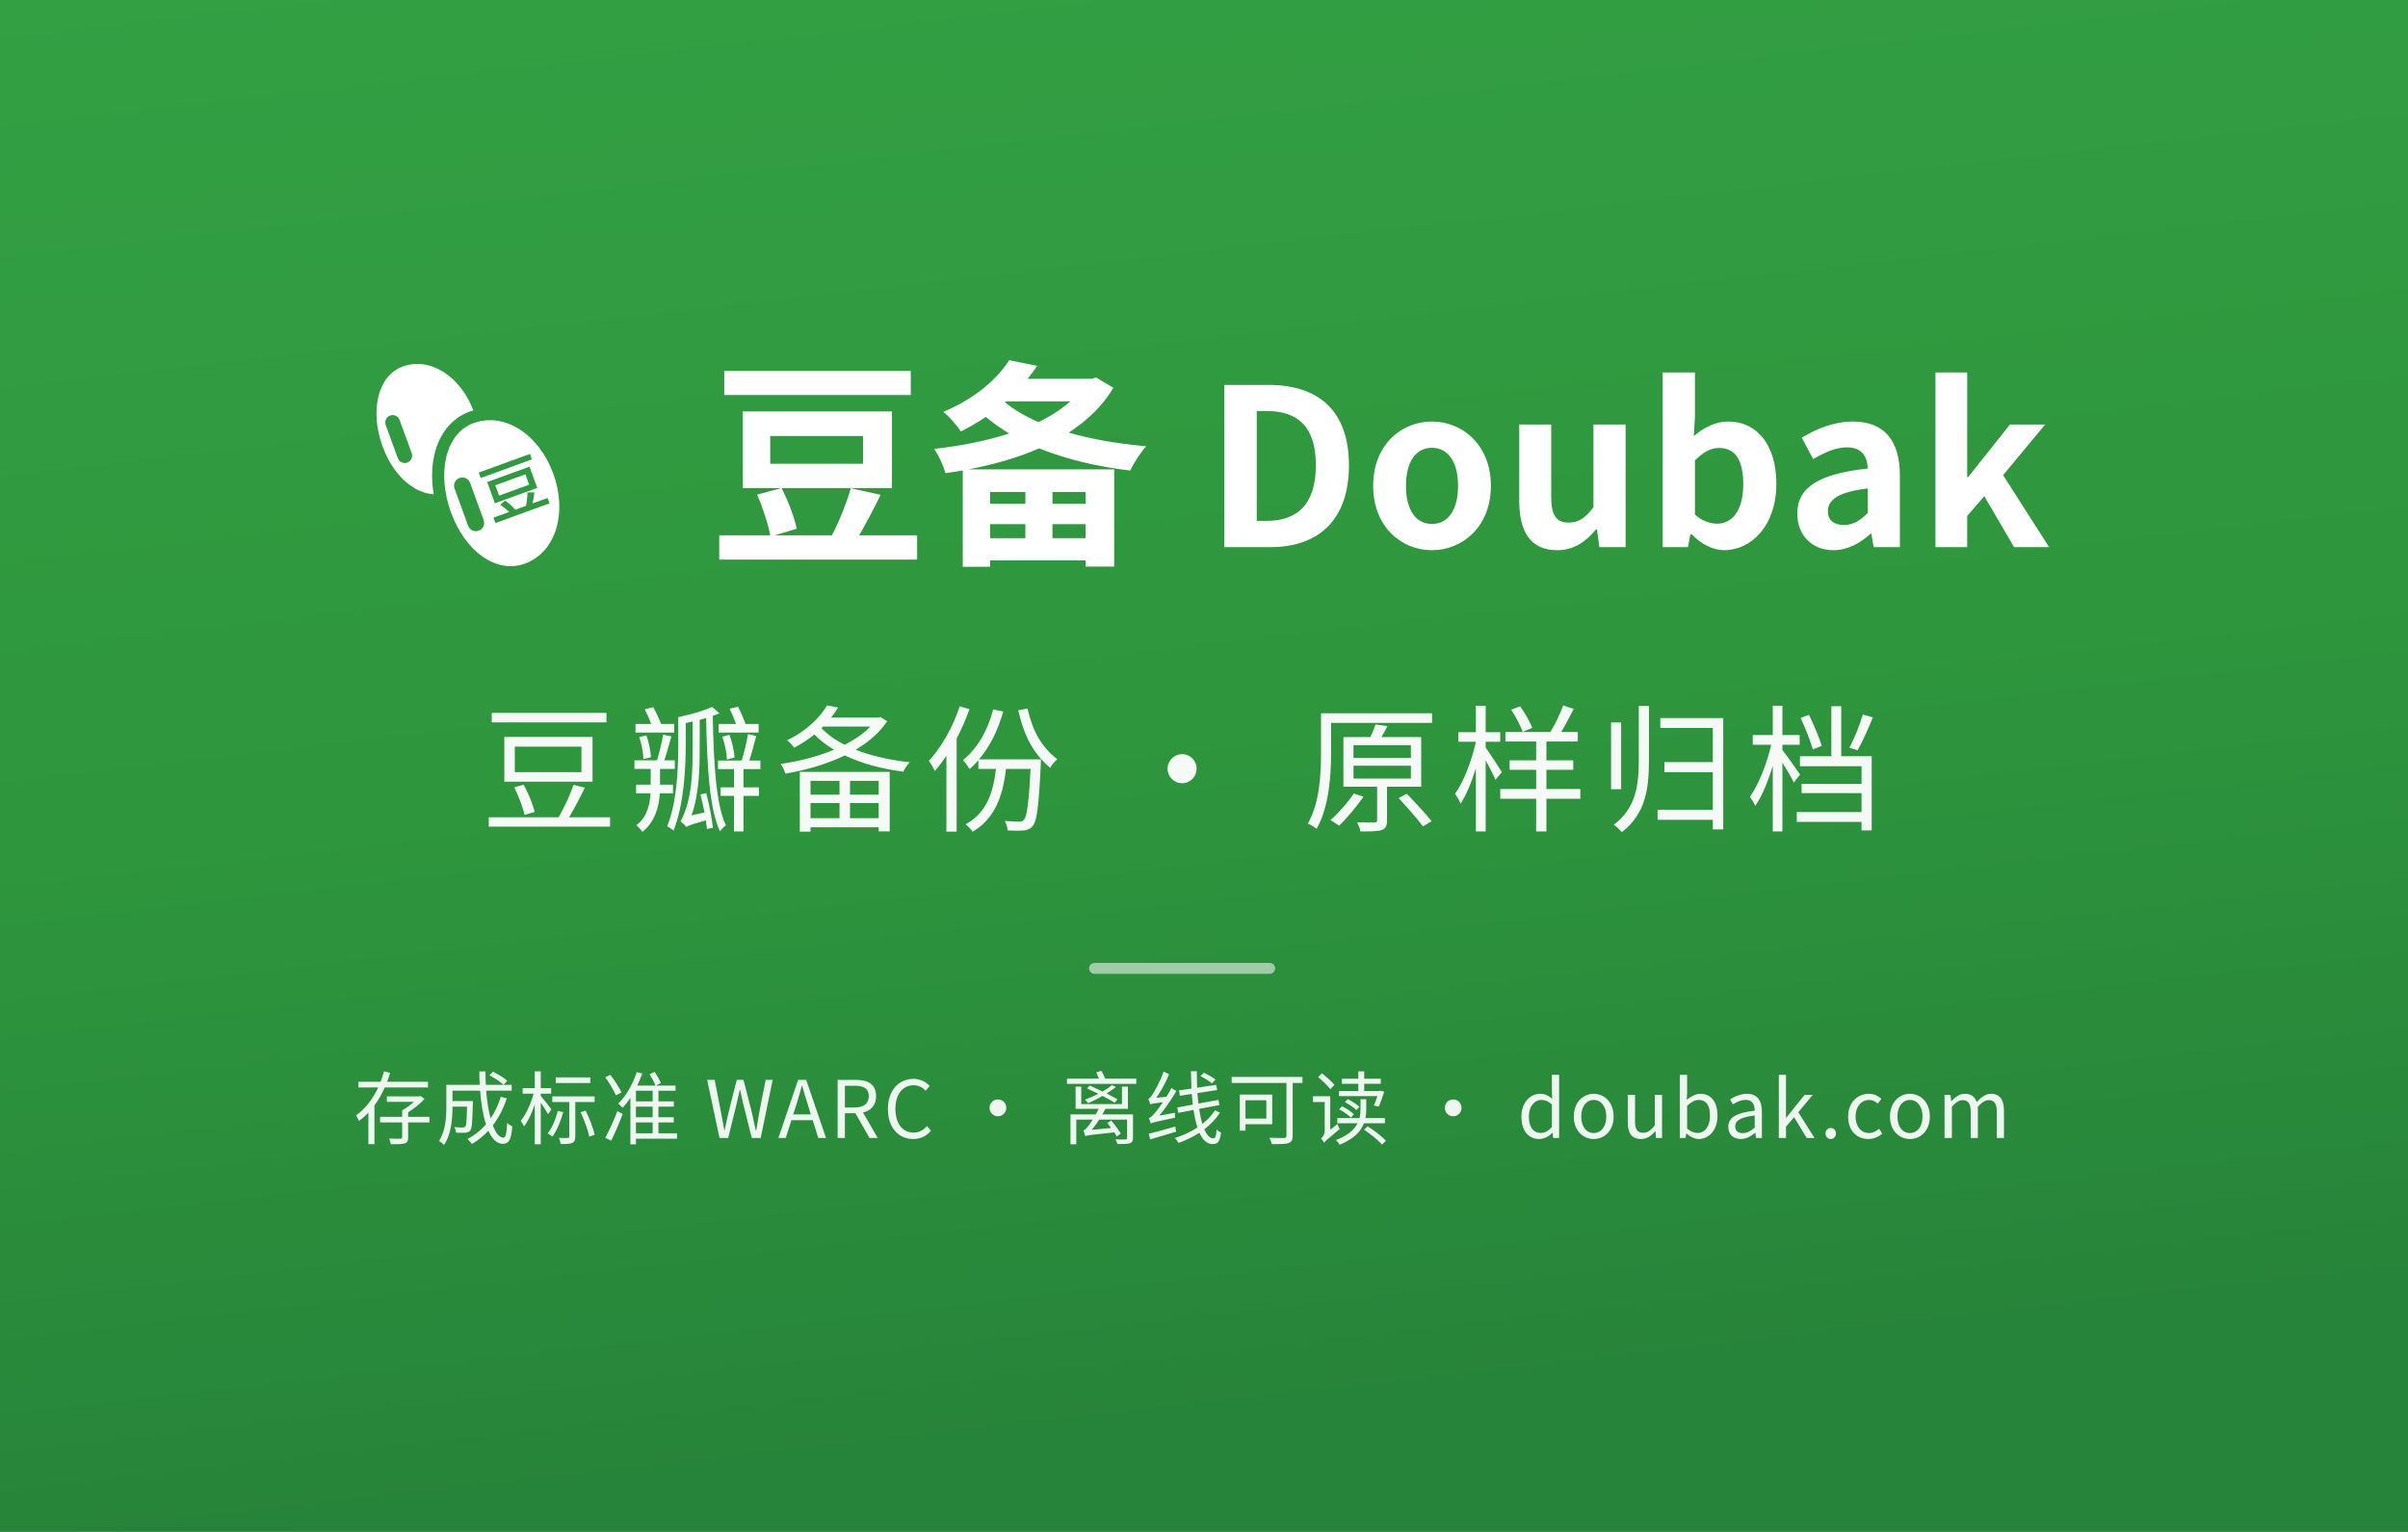
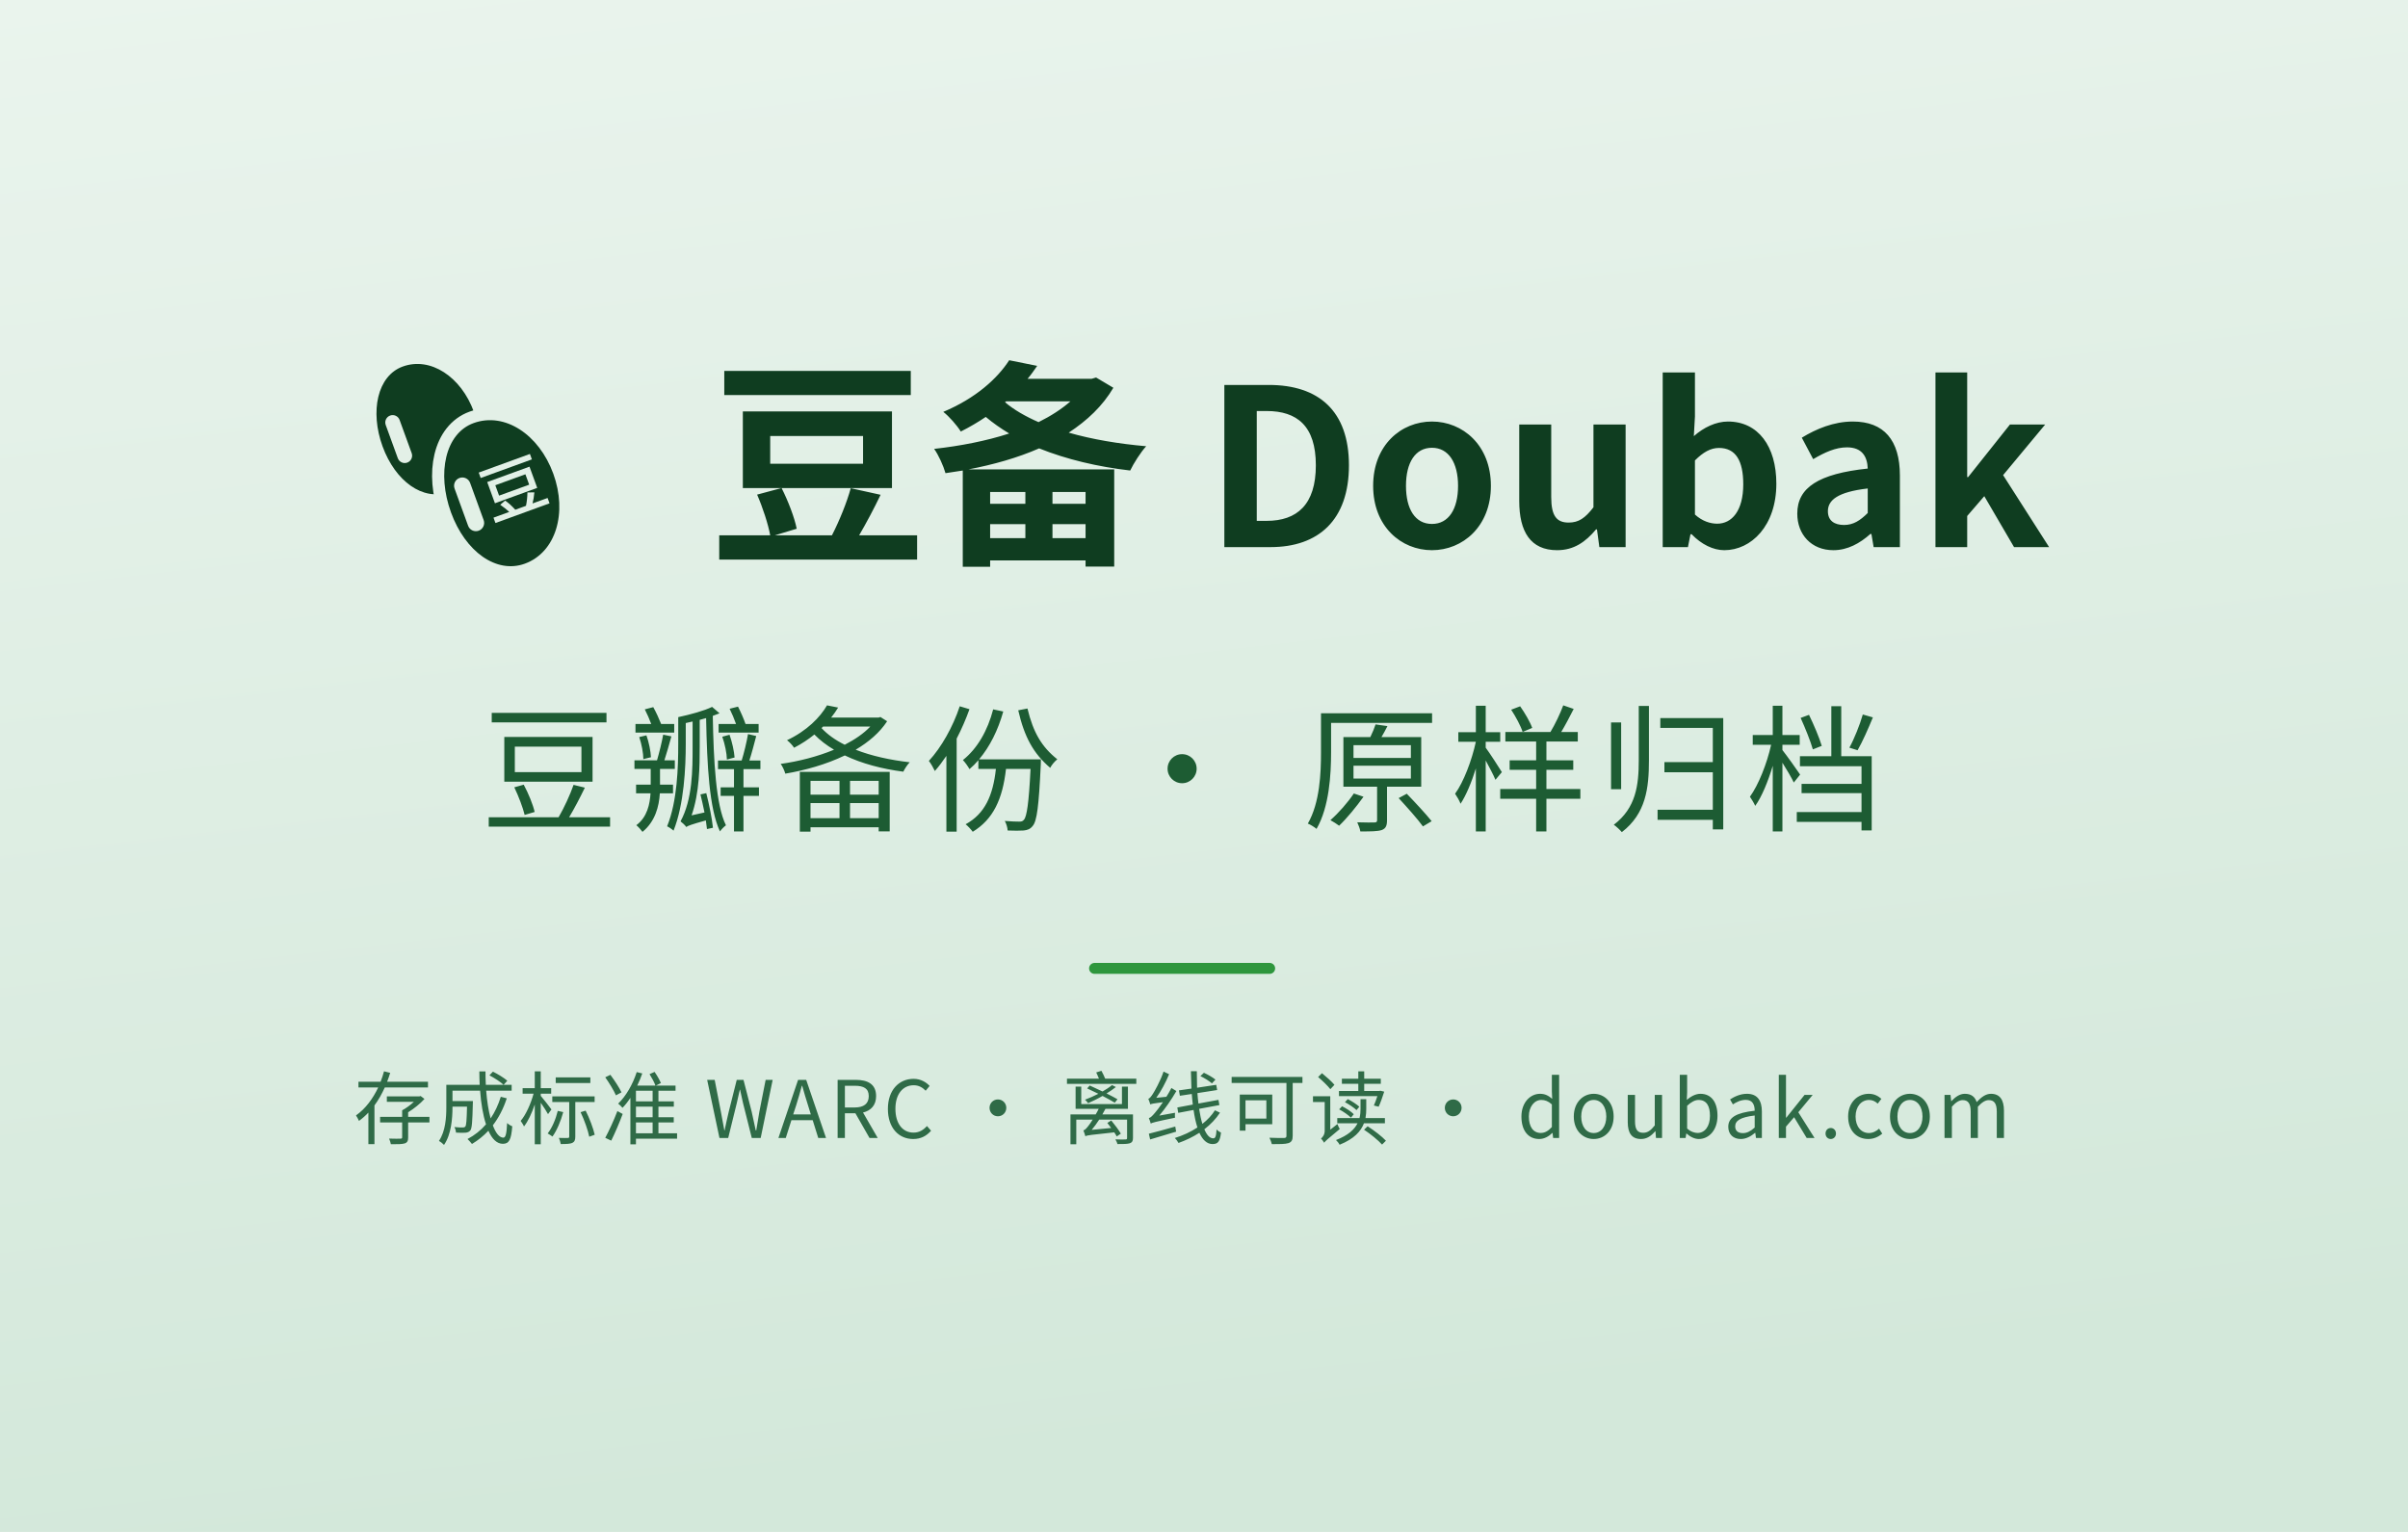
<svg xmlns="http://www.w3.org/2000/svg" width="440" height="280" viewBox="0 0 440 280" role="img" aria-label="豆备 Doubak —— 豆瓣备份与原样归档">
  <defs>
    <linearGradient id="bg" x1="0" y1="0" x2="0.18" y2="1">
-       <stop offset="0" stop-color="#33a044" />
-       <stop offset="0.55" stop-color="#2e963d" />
-       <stop offset="1" stop-color="#26833a" />
+       <stop offset="0" stop-color="#eaf4ed" />
+       <stop offset="1" stop-color="#d3e8da" />
    </linearGradient>
  </defs>
  <rect width="440" height="280" fill="url(#bg)" />
-   <g transform="translate(57.5,57) scale(2.333333)" color="#ffffff">
+   <g transform="translate(57.5,57) scale(2.333333)" color="#0f3d20">
    <mask id="m-bm" maskUnits="userSpaceOnUse" x="0" y="0" width="24" height="24">
      <rect width="24" height="24" fill="#fff" />
      <path d="M 0 -5.2 C 2.3 -5.2 4 -2.9 4 0 C 4 2.9 2.3 5.2 0 5.2 C -2.1 5.2 -3.6 3 -3.6 0.1 C -3.6 -2.8 -2.1 -5.2 0 -5.2 Z" transform="translate(14.45 14.22) rotate(-20) scale(1.127)" fill="#000" stroke="#000" stroke-width="1.686" stroke-linejoin="round" />
      <rect x="-2.8" y="-1.95" width="1.15" height="3.9" rx="0.575" transform="translate(8.683 9.2) rotate(-20) scale(1.006)" fill="#000" />
    </mask>
    <mask id="m-fm" maskUnits="userSpaceOnUse" x="0" y="0" width="24" height="24">
      <rect width="24" height="24" fill="#fff" />
      <rect x="-2.8" y="-1.95" width="1.15" height="3.9" rx="0.575" transform="translate(14.45 14.22) rotate(-20) scale(1.127)" fill="#000" />
      <path d="M 65.02 30.16 L 18.57 30.16 L 18.57 46.18 L 65.02 46.18 Z M 9.11 21.78 L 74.39 21.78 L 74.39 54.56 L 9.11 54.56 Z M 2.23 4.65 L 81.27 4.65 L 81.27 13.04 L 2.23 13.04 Z M 24.34 55.95 C 27.8 60.79 30.89 66.63 33.63 73.45 L 50.16 73.45 C 53.43 68.18 56.31 62.34 58.78 55.95 L 68.28 59.21 C 65.79 64.6 63.11 69.36 60.27 73.45 L 83.5 73.45 L 83.5 81.74 L 0 81.74 L 0 73.45 L 24.34 73.45 C 22.1 69.04 19.2 64.3 15.59 59.21 Z" transform="translate(14.45 14.22) rotate(-20) scale(1.127) translate(1.05 0) scale(0.0479) translate(-41.75 -43.195)" fill="#000" />
    </mask>
    <g fill="currentColor">
      <g mask="url(#m-bm)">
        <path d="M 0 -5.2 C 2.3 -5.2 4 -2.9 4 0 C 4 2.9 2.3 5.2 0 5.2 C -2.1 5.2 -3.6 3 -3.6 0.1 C -3.6 -2.8 -2.1 -5.2 0 -5.2 Z" transform="translate(8.683 9.2) rotate(-20) scale(1.006)" />
      </g>
      <g mask="url(#m-fm)">
        <path d="M 0 -5.2 C 2.3 -5.2 4 -2.9 4 0 C 4 2.9 2.3 5.2 0 5.2 C -2.1 5.2 -3.6 3 -3.6 0.1 C -3.6 -2.8 -2.1 -5.2 0 -5.2 Z" transform="translate(14.45 14.22) rotate(-20) scale(1.127)" />
      </g>
    </g>
  </g>
-   <text x="129.5" y="100" fill="#ffffff" font-family="Noto Sans CJK SC, Source Han Sans SC, PingFang SC, Microsoft YaHei, sans-serif" font-size="40" font-weight="700" letter-spacing="0.5" text-anchor="start">豆备 Doubak</text>
-   <text x="216" y="150" fill="#ffffff" font-family="Noto Sans CJK SC, Source Han Sans SC, PingFang SC, Microsoft YaHei, sans-serif" font-size="25" font-weight="500" letter-spacing="2" text-anchor="middle" opacity="0.95">豆瓣备份 · 原样归档</text>
-   <rect x="199" y="176" width="34" height="2" rx="1" fill="#ffffff" opacity="0.55" />
-   <text x="216" y="208" fill="#ffffff" font-family="Noto Sans CJK SC, Source Han Sans SC, PingFang SC, Microsoft YaHei, sans-serif" font-size="14.5" font-weight="400" letter-spacing="0.6" text-anchor="middle" opacity="0.92">存成标准 WARC · 离线可读 · doubak.com</text>
+   <text x="129.5" y="100" fill="#0f3d20" font-family="Noto Sans CJK SC, Source Han Sans SC, PingFang SC, Microsoft YaHei, sans-serif" font-size="40" font-weight="700" letter-spacing="0.5" text-anchor="start">豆备 Doubak</text>
+   <text x="216" y="150" fill="#1d5c33" font-family="Noto Sans CJK SC, Source Han Sans SC, PingFang SC, Microsoft YaHei, sans-serif" font-size="25" font-weight="500" letter-spacing="2" text-anchor="middle">豆瓣备份 · 原样归档</text>
+   <rect x="199" y="176" width="34" height="2" rx="1" fill="#2e963d" />
+   <text x="216" y="208" fill="#2f6b47" font-family="Noto Sans CJK SC, Source Han Sans SC, PingFang SC, Microsoft YaHei, sans-serif" font-size="14.5" font-weight="400" letter-spacing="0.6" text-anchor="middle">存成标准 WARC · 离线可读 · doubak.com</text>
</svg>
